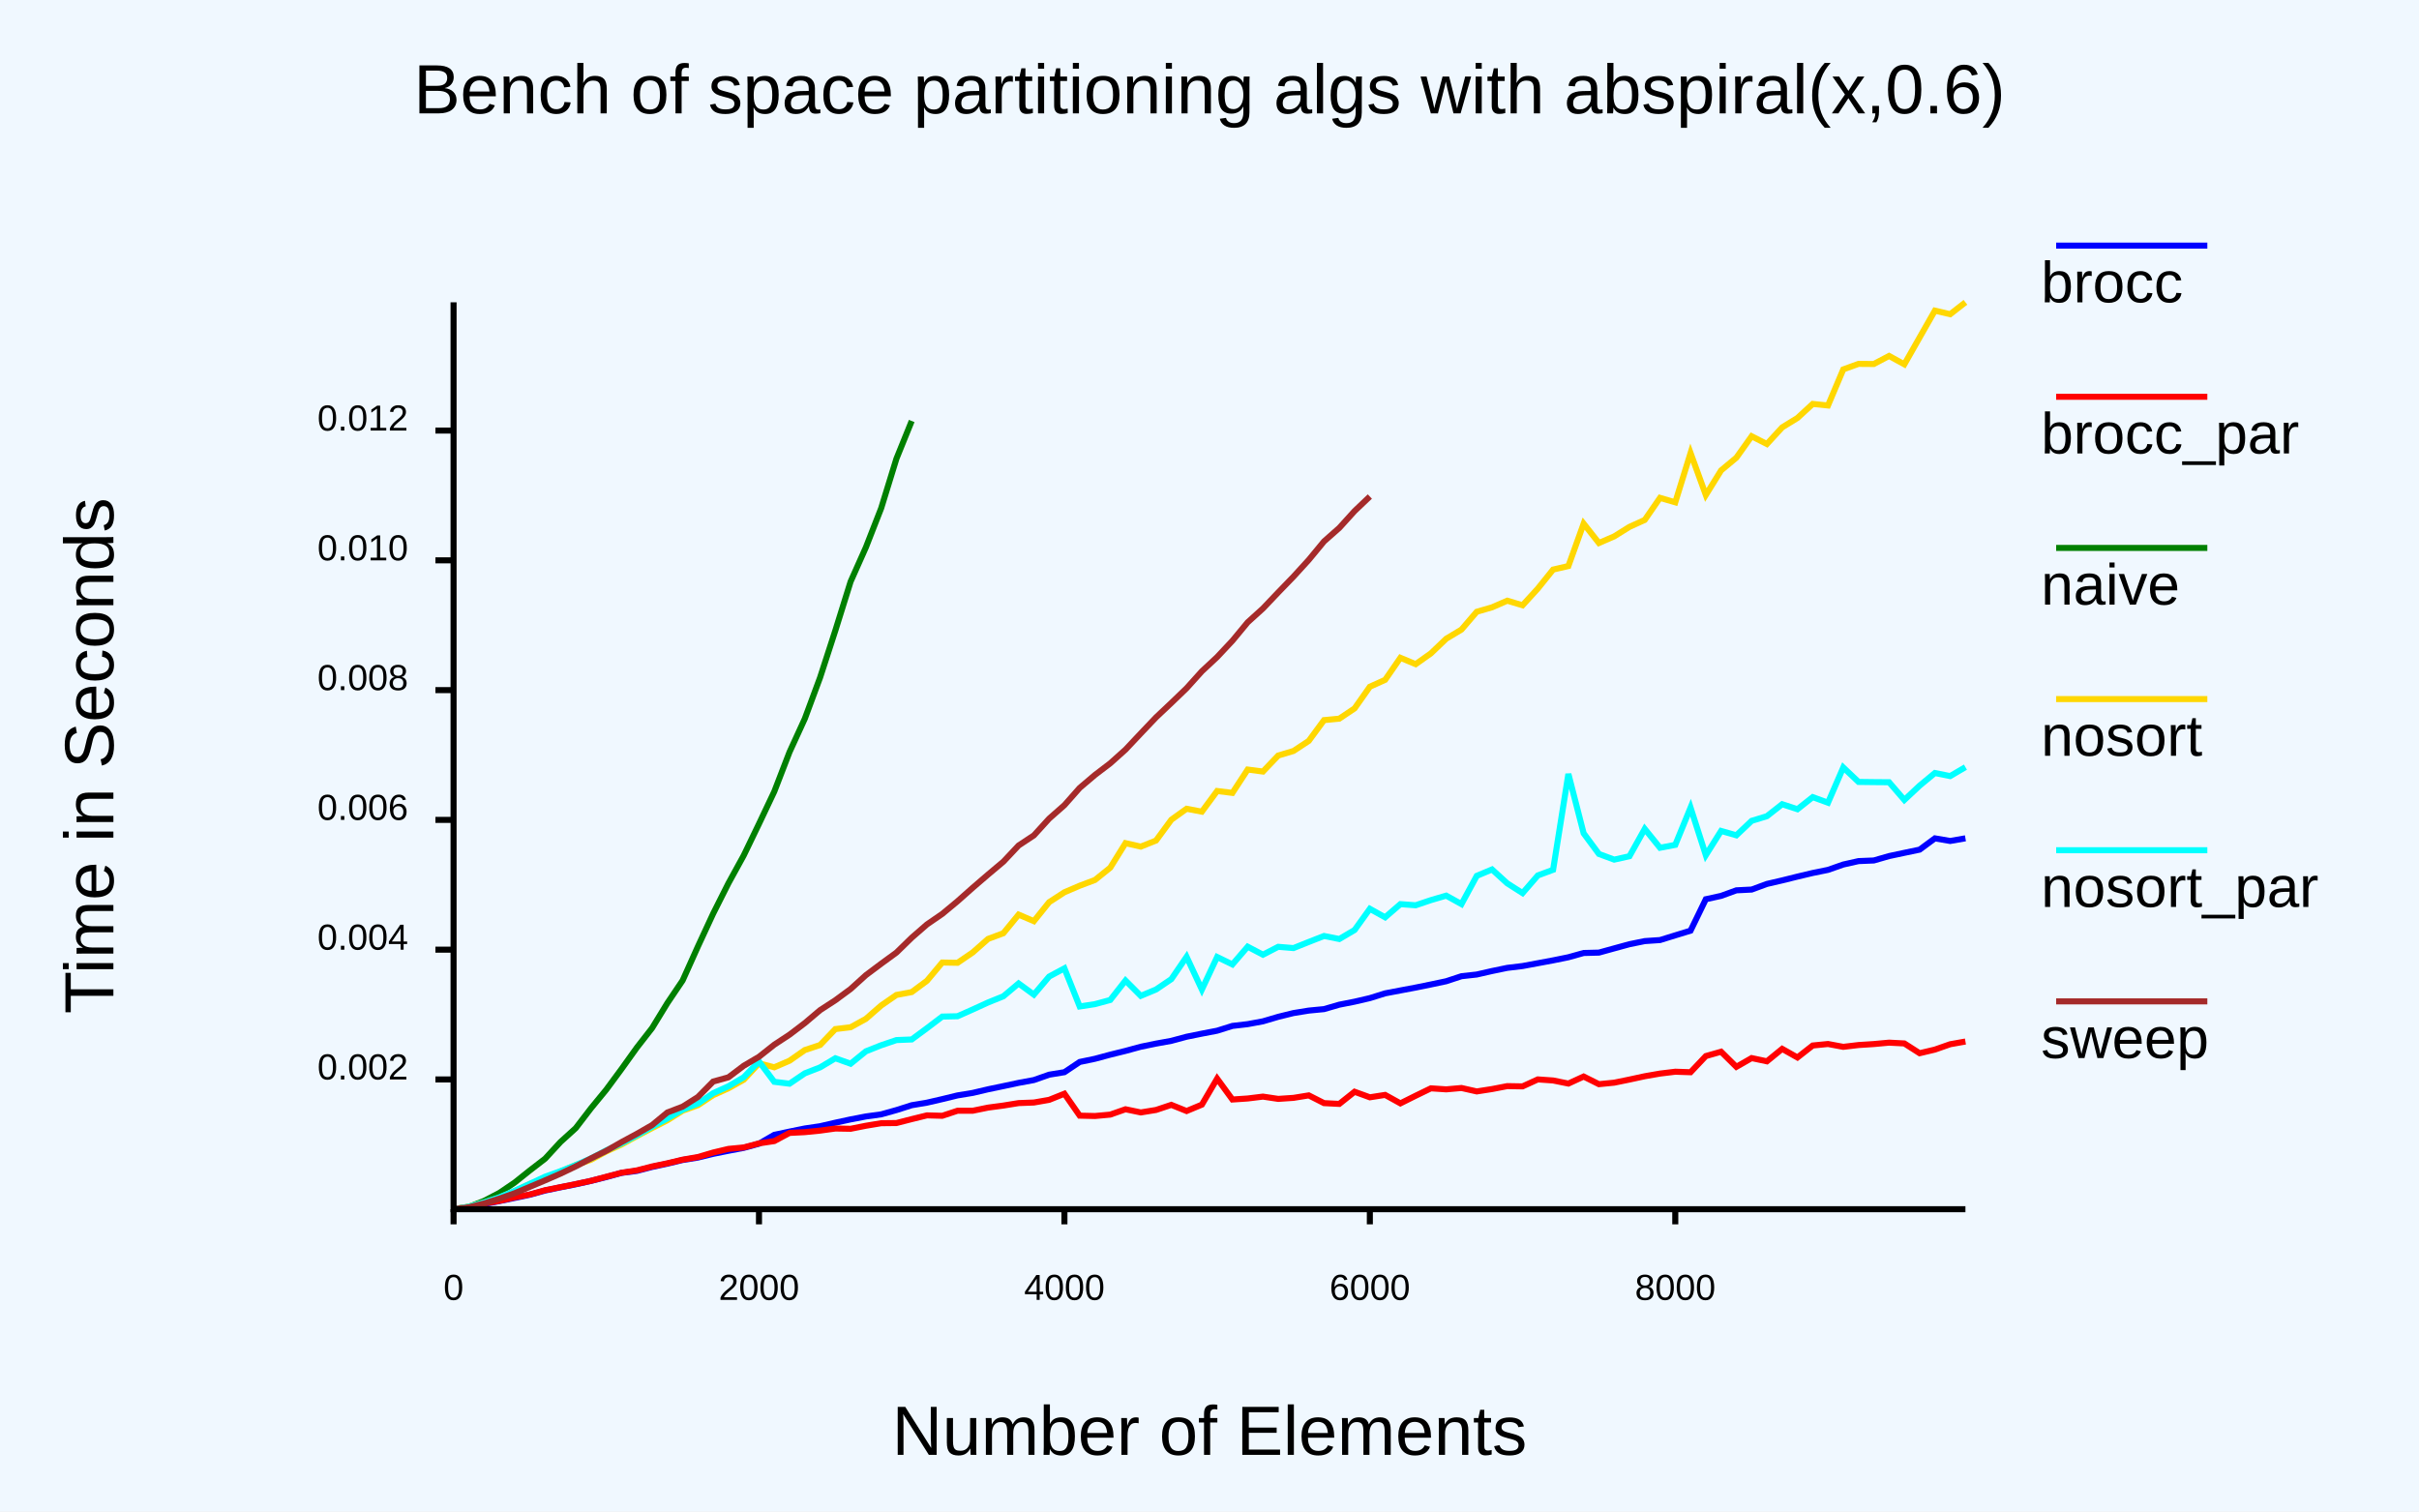
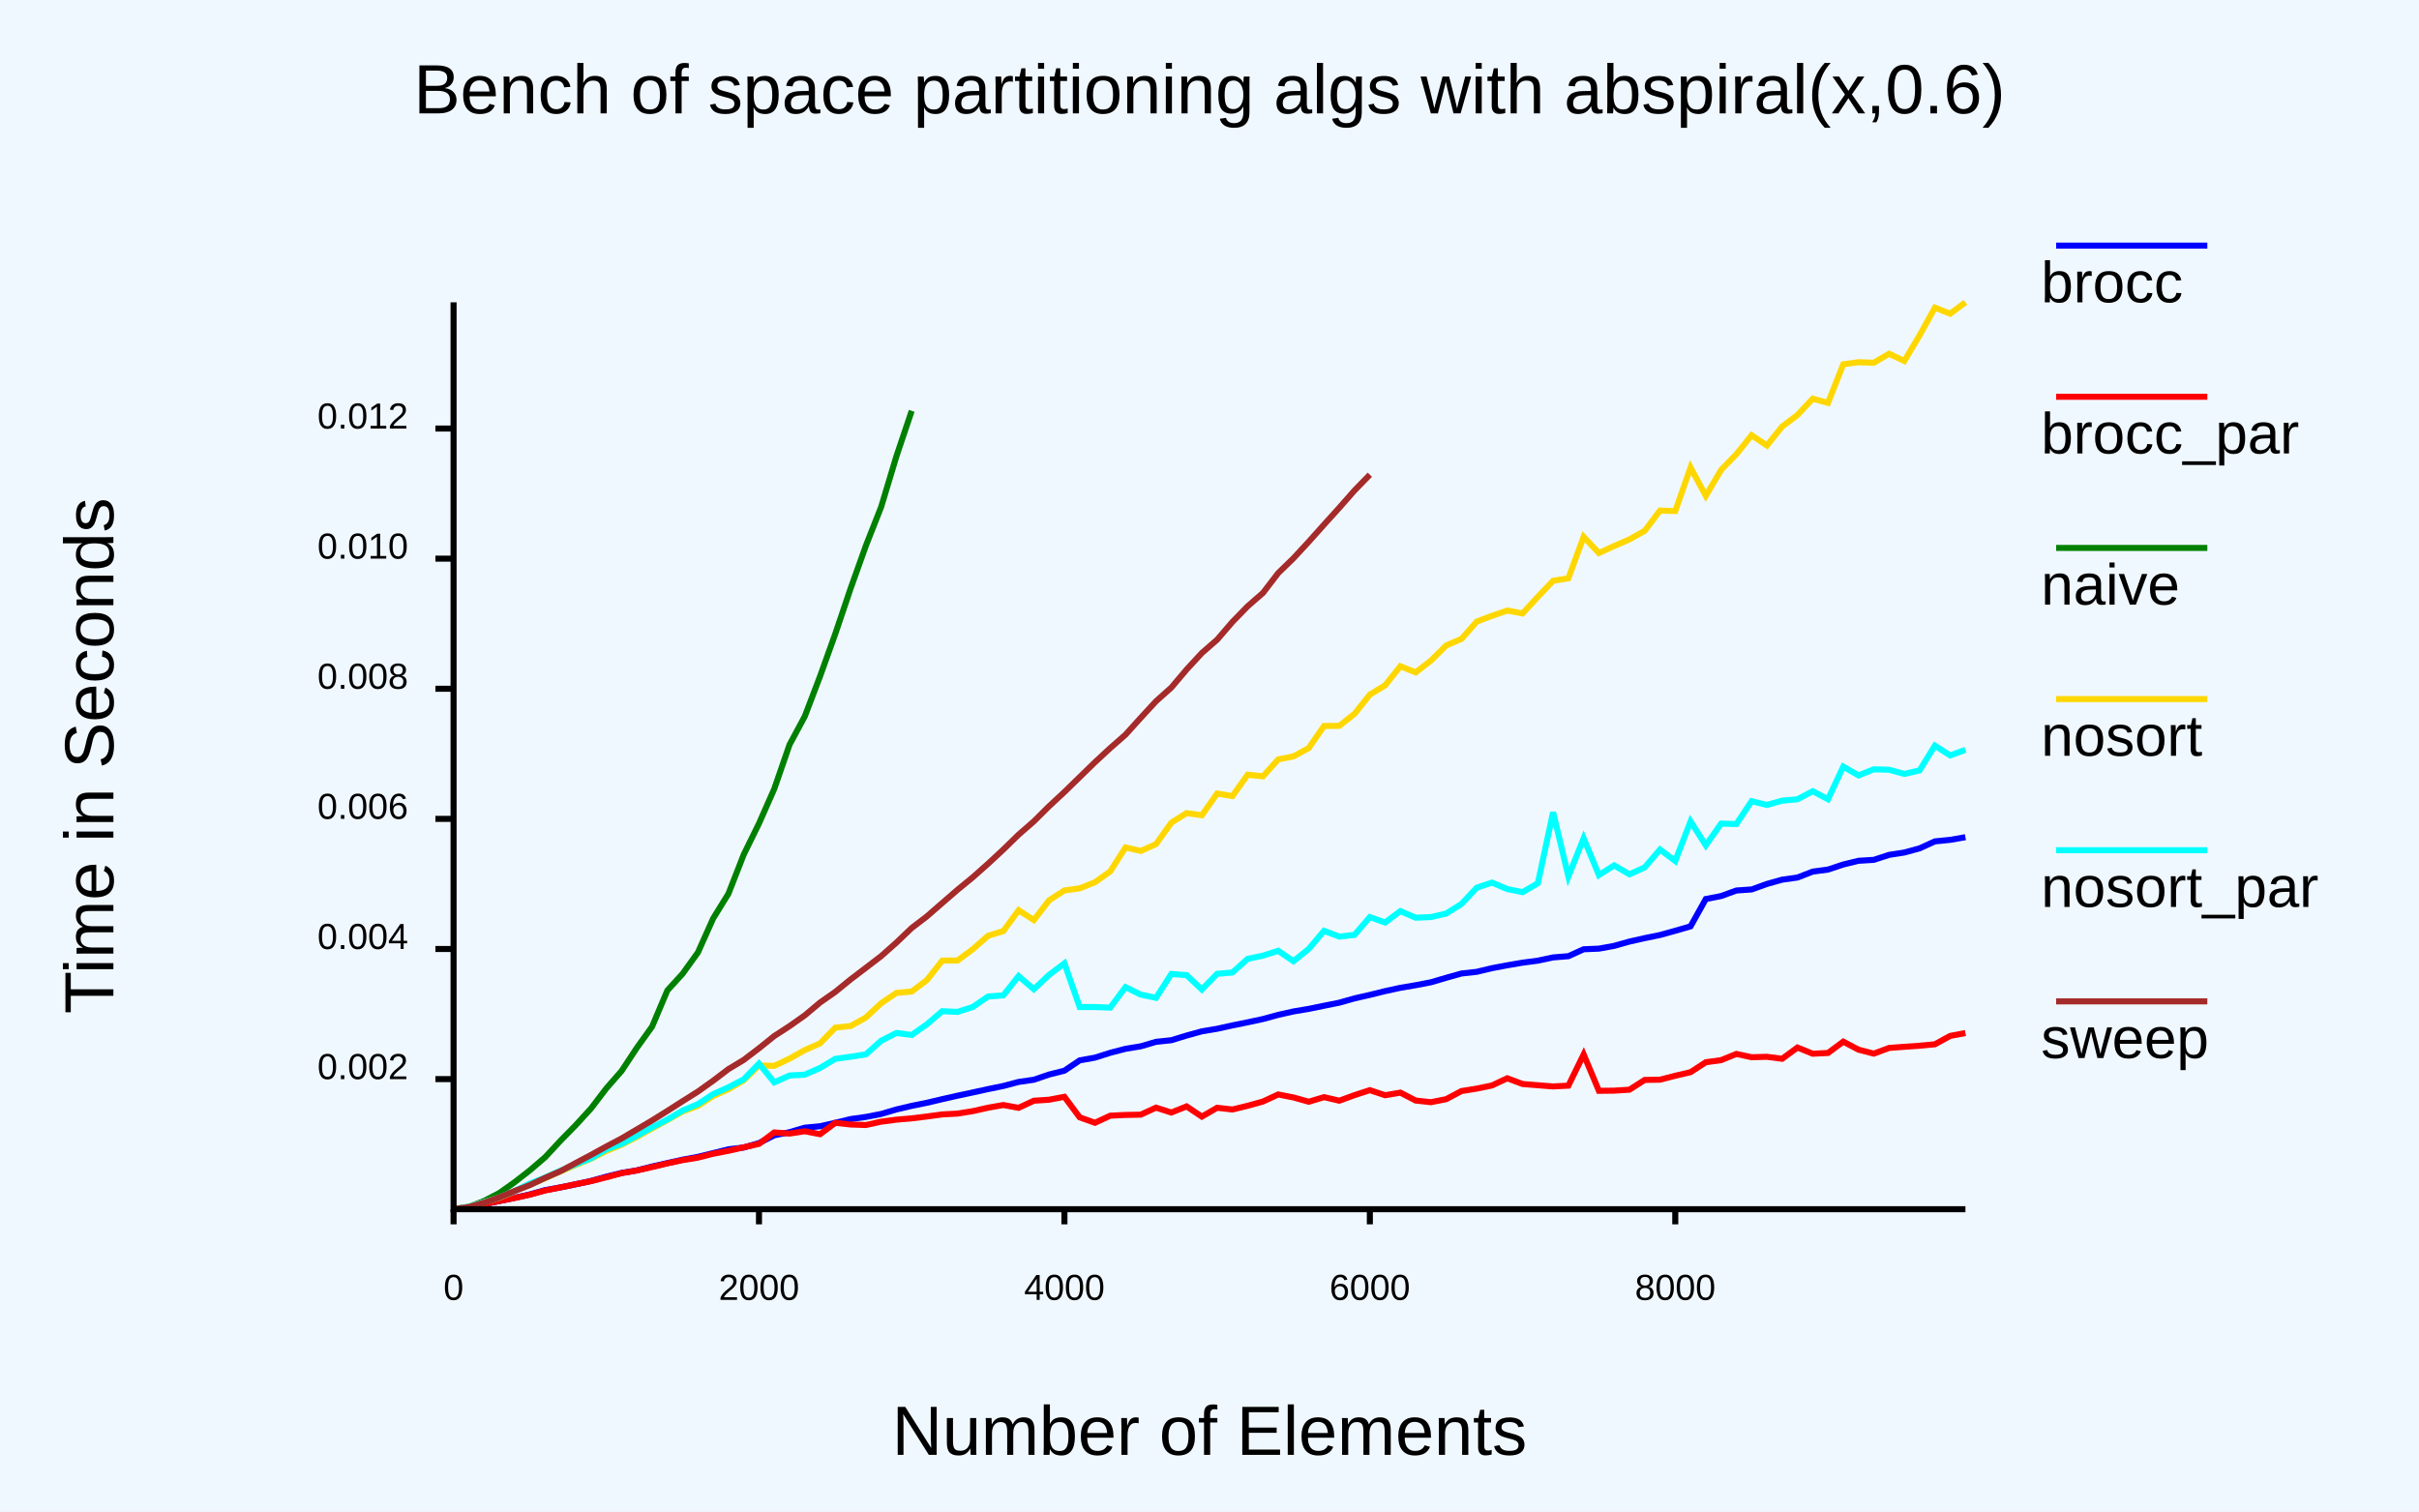
<svg xmlns="http://www.w3.org/2000/svg" class="poloto" width="800" height="500" viewBox="0 0 800 500">
  <style>.poloto {
                    font-family: "Arial";
                    stroke-width:2;
                    }
                    .poloto_text{fill: var(--poloto_fg_color,black);  }
                    .poloto_axis_lines{stroke: var(--poloto_fg_color,black);stoke-width:3;fill:none}
                    .poloto_background{fill: var(--poloto_bg_color,aliceblue); }
                    .poloto0stroke{stroke:  var(--poloto_color0,blue); }
                    .poloto1stroke{stroke:  var(--poloto_color1,red); }
                    .poloto2stroke{stroke:  var(--poloto_color2,green); }
                    .poloto3stroke{stroke:  var(--poloto_color3,gold); }
                    .poloto4stroke{stroke:  var(--poloto_color4,aqua); }
                    .poloto5stroke{stroke:  var(--poloto_color5,brown); }
                    .poloto6stroke{stroke:  var(--poloto_color6,lime); }
                    .poloto7stroke{stroke:  var(--poloto_color7,chocolate); }
                    .poloto0fill{fill:var(--poloto_color0,blue);}
                    .poloto1fill{fill:var(--poloto_color1,red);}
                    .poloto2fill{fill:var(--poloto_color2,green);}
                    .poloto3fill{fill:var(--poloto_color3,gold);}
                    .poloto4fill{fill:var(--poloto_color4,aqua);}
                    .poloto5fill{fill:var(--poloto_color5,brown);}
                    .poloto6fill{fill:var(--poloto_color6,lime);}
                    .poloto7fill{fill:var(--poloto_color7,chocolate);}</style>
  <rect class="poloto_background" fill="white" x="0" y="0" width="800" height="500" />
  <line class="poloto_axis_lines" stroke="black" x1="150" x2="150" y1="400" y2="405" />
  <text class="poloto_text" alignment-baseline="start" text-anchor="middle" x="150" y="430">0</text>
  <line class="poloto_axis_lines" stroke="black" x1="251.01" x2="251.01" y1="400" y2="405" />
  <text class="poloto_text" alignment-baseline="start" text-anchor="middle" x="251.01" y="430">2000</text>
  <line class="poloto_axis_lines" stroke="black" x1="352.02" x2="352.02" y1="400" y2="405" />
  <text class="poloto_text" alignment-baseline="start" text-anchor="middle" x="352.02" y="430">4000</text>
  <line class="poloto_axis_lines" stroke="black" x1="453.03" x2="453.03" y1="400" y2="405" />
  <text class="poloto_text" alignment-baseline="start" text-anchor="middle" x="453.03" y="430">6000</text>
  <line class="poloto_axis_lines" stroke="black" x1="554.04" x2="554.04" y1="400" y2="405" />
  <text class="poloto_text" alignment-baseline="start" text-anchor="middle" x="554.04" y="430">8000</text>
-   <line class="poloto_axis_lines" stroke="black" x1="150" x2="144" y1="357.072" y2="357.072" />
-   <text class="poloto_text" alignment-baseline="middle" text-anchor="end" x="135" y="357.072">0.002</text>
-   <line class="poloto_axis_lines" stroke="black" x1="150" x2="144" y1="314.143" y2="314.143" />
-   <text class="poloto_text" alignment-baseline="middle" text-anchor="end" x="135" y="314.143">0.004</text>
-   <line class="poloto_axis_lines" stroke="black" x1="150" x2="144" y1="271.214" y2="271.214" />
-   <text class="poloto_text" alignment-baseline="middle" text-anchor="end" x="135" y="271.214">0.006</text>
-   <line class="poloto_axis_lines" stroke="black" x1="150" x2="144" y1="228.285" y2="228.285" />
-   <text class="poloto_text" alignment-baseline="middle" text-anchor="end" x="135" y="228.285">0.008</text>
-   <line class="poloto_axis_lines" stroke="black" x1="150" x2="144" y1="185.356" y2="185.356" />
-   <text class="poloto_text" alignment-baseline="middle" text-anchor="end" x="135" y="185.356">0.010</text>
-   <line class="poloto_axis_lines" stroke="black" x1="150" x2="144" y1="142.427" y2="142.427" />
-   <text class="poloto_text" alignment-baseline="middle" text-anchor="end" x="135" y="142.427">0.012</text>
+   <line class="poloto_axis_lines" stroke="black" x1="150" x2="144" y1="356.961" y2="356.961" />
+   <text class="poloto_text" alignment-baseline="middle" text-anchor="end" x="135" y="356.961">0.002</text>
+   <line class="poloto_axis_lines" stroke="black" x1="150" x2="144" y1="313.92" y2="313.92" />
+   <text class="poloto_text" alignment-baseline="middle" text-anchor="end" x="135" y="313.92">0.004</text>
+   <line class="poloto_axis_lines" stroke="black" x1="150" x2="144" y1="270.879" y2="270.879" />
+   <text class="poloto_text" alignment-baseline="middle" text-anchor="end" x="135" y="270.879">0.006</text>
+   <line class="poloto_axis_lines" stroke="black" x1="150" x2="144" y1="227.839" y2="227.839" />
+   <text class="poloto_text" alignment-baseline="middle" text-anchor="end" x="135" y="227.839">0.008</text>
+   <line class="poloto_axis_lines" stroke="black" x1="150" x2="144" y1="184.798" y2="184.798" />
+   <text class="poloto_text" alignment-baseline="middle" text-anchor="end" x="135" y="184.798">0.010</text>
+   <line class="poloto_axis_lines" stroke="black" x1="150" x2="144" y1="141.757" y2="141.757" />
+   <text class="poloto_text" alignment-baseline="middle" text-anchor="end" x="135" y="141.757">0.012</text>
  <text class="poloto_text" alignment-baseline="middle" text-anchor="start" font-size="large" x="675" y="100">brocc</text>
  <line class="poloto0stroke" stroke="black" x1="680" x2="730" y1="81.25" y2="81.25" />
-   <polyline class="poloto0stroke" fill="none" stroke="black" points="150,399.982 155.051,399.377 160.101,398.292 165.152,397.31 170.202,396.266 175.253,395.194 180.303,393.811 185.354,392.751 190.404,391.754 195.455,390.63 200.505,389.368 205.556,387.979 210.606,387.329 215.657,386.014 220.707,384.932 225.758,383.718 230.808,382.918 235.859,381.686 240.909,380.667 245.96,379.711 251.01,378.326 256.061,375.401 261.111,374.318 266.162,373.291 271.212,372.546 276.263,371.379 281.313,370.288 286.364,369.317 291.414,368.621 296.465,367.208 301.515,365.599 306.566,364.751 311.616,363.585 316.667,362.354 321.717,361.522 326.768,360.33 331.818,359.282 336.869,358.208 341.919,357.275 346.97,355.498 352.02,354.673 357.071,351.293 362.121,350.239 367.172,348.879 372.222,347.633 377.273,346.255 382.323,345.218 387.374,344.302 392.424,342.944 397.475,341.921 402.525,340.951 407.576,339.368 412.626,338.78 417.677,337.848 422.727,336.356 427.778,335.114 432.828,334.296 437.879,333.807 442.929,332.341 447.98,331.346 453.03,330.172 458.081,328.595 463.131,327.632 468.182,326.683 473.232,325.654 478.283,324.587 483.333,322.925 488.384,322.363 493.434,321.21 498.485,320.164 503.535,319.559 508.586,318.623 513.636,317.681 518.687,316.654 523.737,315.243 528.788,315.114 533.838,313.719 538.889,312.338 543.939,311.308 548.99,310.966 554.04,309.404 559.091,307.861 564.141,297.46 569.192,296.35 574.242,294.515 579.293,294.261 584.343,292.402 589.394,291.23 594.444,289.974 599.495,288.776 604.545,287.749 609.596,285.98 614.646,284.848 619.697,284.639 624.747,283.184 629.798,282.111 634.848,281.056 639.899,277.325 644.949,278.186 650,277.306 " />
+   <polyline class="poloto0stroke" fill="none" stroke="black" points="150,399.977 155.051,399.342 160.101,398.325 165.152,397.29 170.202,396.227 175.253,395.099 180.303,393.672 185.354,392.78 190.404,391.754 195.455,390.649 200.505,389.238 205.556,387.995 210.606,387.158 215.657,385.877 220.707,384.736 225.758,383.615 230.808,382.683 235.859,381.44 240.909,380.184 245.96,379.591 251.01,378.129 256.061,375.538 261.111,374.515 266.162,373.032 271.212,372.556 276.263,371.409 281.313,370.181 286.364,369.472 291.414,368.49 296.465,366.998 301.515,365.809 306.566,364.789 311.616,363.592 316.667,362.448 321.717,361.375 326.768,360.266 331.818,359.232 336.869,357.898 341.919,357.167 346.97,355.443 352.02,354.178 357.071,350.766 362.121,349.862 367.172,348.254 372.222,346.942 377.273,346.109 382.323,344.63 387.374,344.097 392.424,342.552 397.475,341.156 402.525,340.311 407.576,339.195 412.626,338.174 417.677,337.093 422.727,335.713 427.778,334.577 432.828,333.729 437.879,332.693 442.929,331.681 447.98,330.252 453.03,329.105 458.081,327.856 463.131,326.756 468.182,325.903 473.232,324.93 478.283,323.445 483.333,322.027 488.384,321.471 493.434,320.263 498.485,319.31 503.535,318.445 508.586,317.784 513.636,316.705 518.687,316.301 523.737,314.012 528.788,313.802 533.838,312.884 538.889,311.462 543.939,310.327 548.99,309.292 554.04,307.893 559.091,306.432 564.141,297.388 569.192,296.411 574.242,294.574 579.293,294.222 584.343,292.409 589.394,290.988 594.444,290.283 599.495,288.324 604.545,287.647 609.596,285.972 614.646,284.741 619.697,284.432 624.747,282.784 629.798,282.004 634.848,280.628 639.899,278.324 644.949,277.818 650,276.939 " />
  <text class="poloto_text" alignment-baseline="middle" text-anchor="start" font-size="large" x="675" y="150">brocc_par</text>
  <line class="poloto1stroke" stroke="black" x1="680" x2="730" y1="131.25" y2="131.25" />
-   <polyline class="poloto1stroke" fill="none" stroke="black" points="150,399.957 155.051,399.27 160.101,398.092 165.152,397.252 170.202,396.086 175.253,395.113 180.303,393.704 185.354,392.701 190.404,391.676 195.455,390.613 200.505,389.264 205.556,387.937 210.606,387.16 215.657,385.861 220.707,384.808 225.758,383.613 230.808,382.74 235.859,381.247 240.909,380.047 245.96,379.568 251.01,378.223 256.061,377.46 261.111,374.762 266.162,374.506 271.212,374.001 276.263,373.307 281.313,373.394 286.364,372.391 291.414,371.55 296.465,371.491 301.515,370.198 306.566,368.958 311.616,369.095 316.667,367.428 321.717,367.419 326.768,366.389 331.818,365.715 336.869,364.895 341.919,364.706 346.97,363.824 352.02,361.799 357.071,369.051 362.121,369.168 367.172,368.706 372.222,366.937 377.273,367.986 382.323,367.167 387.374,365.48 392.424,367.518 397.475,365.41 402.525,356.805 407.576,363.711 412.626,363.373 417.677,362.751 422.727,363.507 427.778,363.166 432.828,362.346 437.879,364.908 442.929,365.165 447.98,361.145 453.03,362.983 458.081,362.186 463.131,364.984 468.182,362.461 473.232,360.012 478.283,360.351 483.333,359.903 488.384,361.039 493.434,360.252 498.485,359.281 503.535,359.367 508.586,357.062 513.636,357.415 518.687,358.437 523.737,356.112 528.788,358.636 533.838,358.141 538.889,357.109 543.939,356.015 548.99,355.132 554.04,354.518 559.091,354.686 564.141,349.342 569.192,347.908 574.242,352.904 579.293,350.008 584.343,351.078 589.394,346.96 594.444,349.806 599.495,345.846 604.545,345.346 609.596,346.29 614.646,345.691 619.697,345.366 624.747,344.903 629.798,345.164 634.848,348.396 639.899,347.199 644.949,345.427 650,344.53 " />
+   <polyline class="poloto1stroke" fill="none" stroke="black" points="150,399.966 155.051,399.315 160.101,398.287 165.152,397.284 170.202,396.279 175.253,395.183 180.303,393.803 185.354,392.783 190.404,391.736 195.455,390.714 200.505,389.452 205.556,388.073 210.606,387.193 215.657,386.052 220.707,384.842 225.758,383.762 230.808,382.938 235.859,381.641 240.909,380.68 245.96,379.518 251.01,378.393 256.061,374.606 261.111,374.975 266.162,374.206 271.212,375.184 276.263,371.429 281.313,371.976 286.364,372.146 291.414,371.04 296.465,370.379 301.515,369.945 306.566,369.329 311.616,368.638 316.667,368.373 321.717,367.559 326.768,366.423 331.818,365.536 336.869,366.458 341.919,364.112 346.97,363.779 352.02,362.818 357.071,369.607 362.121,371.41 367.172,369.063 372.222,368.816 377.273,368.721 382.323,366.401 387.374,368.021 392.424,365.99 397.475,369.368 402.525,366.444 407.576,367.012 412.626,365.785 417.677,364.38 422.727,362.039 427.778,363.033 432.828,364.444 437.879,362.927 442.929,364.104 447.98,362.26 453.03,360.616 458.081,362.296 463.131,361.435 468.182,364.049 473.232,364.599 478.283,363.596 483.333,360.915 488.384,360.108 493.434,359.059 498.485,356.689 503.535,358.583 508.586,358.992 513.636,359.386 518.687,359.126 523.737,348.799 528.788,360.84 533.838,360.78 538.889,360.464 543.939,357.236 548.99,357.153 554.04,355.851 559.091,354.672 564.141,351.383 569.192,350.689 574.242,348.636 579.293,349.723 584.343,349.587 589.394,350.227 594.444,346.518 599.495,348.56 604.545,348.315 609.596,344.575 614.646,347.223 619.697,348.535 624.747,346.65 629.798,346.275 634.848,345.922 639.899,345.444 644.949,342.674 650,341.718 " />
  <text class="poloto_text" alignment-baseline="middle" text-anchor="start" font-size="large" x="675" y="200">naive</text>
  <line class="poloto2stroke" stroke="black" x1="680" x2="730" y1="181.25" y2="181.25" />
-   <polyline class="poloto2stroke" fill="none" stroke="black" points="150,400 155.051,399.211 160.101,397.242 165.152,394.606 170.202,391.188 175.253,387.156 180.303,383.261 185.354,377.766 190.404,373.184 195.455,366.598 200.505,360.448 205.556,353.604 210.606,346.555 215.657,340.072 220.707,331.819 225.758,324.33 230.808,313.099 235.859,302.202 240.909,292.172 245.96,282.978 251.01,272.516 256.061,261.853 261.111,248.77 266.162,237.739 271.212,224.129 276.263,208.565 281.313,192.387 286.364,181.05 291.414,168.125 296.465,151.731 301.515,139.264 " />
+   <polyline class="poloto2stroke" fill="none" stroke="black" points="150,400 155.051,399.214 160.101,397.254 165.152,394.632 170.202,391.056 175.253,387.118 180.303,382.788 185.354,377.343 190.404,372.196 195.455,366.668 200.505,360.054 205.556,354.279 210.606,346.626 215.657,339.585 220.707,327.634 225.758,322.098 230.808,315.076 235.859,303.803 240.909,295.627 245.96,282.686 251.01,272.393 256.061,260.951 261.111,246.341 266.162,236.945 271.212,223.692 276.263,209.599 281.313,194.655 286.364,180.504 291.414,167.675 296.465,150.912 301.515,135.907 " />
  <text class="poloto_text" alignment-baseline="middle" text-anchor="start" font-size="large" x="675" y="250">nosort</text>
  <line class="poloto3stroke" stroke="black" x1="680" x2="730" y1="231.25" y2="231.25" />
-   <polyline class="poloto3stroke" fill="none" stroke="black" points="150,399.984 155.051,399.142 160.101,397.775 165.152,396.184 170.202,393.971 175.253,391.651 180.303,389.944 185.354,387.537 190.404,385.39 195.455,383.639 200.505,380.894 205.556,378.591 210.606,375.827 215.657,373.153 220.707,370.58 225.758,367.415 230.808,365.606 235.859,362.268 240.909,359.998 245.96,357.164 251.01,351.75 256.061,353.056 261.111,350.879 266.162,347.35 271.212,345.681 276.263,340.41 281.313,339.808 286.364,337.023 291.414,332.616 296.465,329.12 301.515,328.174 306.566,324.428 311.616,318.396 316.667,318.485 321.717,315.041 326.768,310.586 331.818,308.71 336.869,302.546 341.919,304.714 346.97,298.429 352.02,295.157 357.071,292.99 362.121,291.093 367.172,287.029 372.222,278.906 377.273,280.056 382.323,278.04 387.374,271.16 392.424,267.538 397.475,268.498 402.525,261.657 407.576,262.287 412.626,254.566 417.677,255.223 422.727,249.925 427.778,248.412 432.828,245.081 437.879,238.21 442.929,237.728 447.98,234.338 453.03,227.166 458.081,224.892 463.131,217.598 468.182,219.699 473.232,216.125 478.283,211.291 483.333,208.254 488.384,202.367 493.434,200.903 498.485,198.705 503.535,200.221 508.586,194.692 513.636,188.412 518.687,187.248 523.737,173.211 528.788,179.621 533.838,177.437 538.889,174.286 543.939,171.993 548.99,164.688 554.04,166.166 559.091,149.859 564.141,163.74 569.192,155.606 574.242,151.397 579.293,144.314 584.343,146.878 589.394,141.37 594.444,138.267 599.495,133.617 604.545,134.13 609.596,122.195 614.646,120.367 619.697,120.408 624.747,117.745 629.798,120.513 634.848,111.627 639.899,102.759 644.949,103.94 650,100 " />
+   <polyline class="poloto3stroke" fill="none" stroke="black" points="150,399.988 155.051,399.162 160.101,397.703 165.152,396.167 170.202,394.048 175.253,391.732 180.303,389.765 185.354,387.485 190.404,385.388 195.455,383.319 200.505,380.743 205.556,378.685 210.606,376.093 215.657,373.292 220.707,370.535 225.758,367.7 230.808,365.82 235.859,362.564 240.909,360.309 245.96,357.397 251.01,352.432 256.061,352.571 261.111,350.198 266.162,347.363 271.212,345.126 276.263,339.931 281.313,339.405 286.364,336.588 291.414,331.867 296.465,328.442 301.515,328.001 306.566,324.173 311.616,317.75 316.667,317.735 321.717,313.99 326.768,309.56 331.818,307.99 336.869,301.111 341.919,304.353 346.97,297.791 352.02,294.55 357.071,293.853 362.121,291.84 367.172,288.243 372.222,280.341 377.273,281.482 382.323,279.226 387.374,272.148 392.424,268.972 397.475,269.687 402.525,262.508 407.576,263.351 412.626,256.264 417.677,256.806 422.727,251.215 427.778,250.208 432.828,247.446 437.879,240.149 442.929,240.107 447.98,236.115 453.03,229.777 458.081,226.7 463.131,220.391 468.182,222.431 473.232,218.519 478.283,213.512 483.333,211.355 488.384,205.614 493.434,203.72 498.485,201.961 503.535,202.928 508.586,197.424 513.636,192.123 518.687,191.296 523.737,177.57 528.788,182.948 533.838,180.612 538.889,178.422 543.939,175.586 548.99,168.88 554.04,169.053 559.091,154.648 564.141,164.021 569.192,155.455 574.242,150.254 579.293,143.972 584.343,147.37 589.394,141.092 594.444,137.291 599.495,131.892 604.545,133.284 609.596,120.503 614.646,119.815 619.697,119.989 624.747,117.018 629.798,119.408 634.848,110.92 639.899,101.774 644.949,103.775 650,100 " />
  <text class="poloto_text" alignment-baseline="middle" text-anchor="start" font-size="large" x="675" y="300">nosort_par</text>
  <line class="poloto4stroke" stroke="black" x1="680" x2="730" y1="281.25" y2="281.25" />
-   <polyline class="poloto4stroke" fill="none" stroke="black" points="150,399.981 155.051,399.162 160.101,397.767 165.152,396.07 170.202,393.917 175.253,391.579 180.303,389.225 185.354,387.418 190.404,385.395 195.455,383.181 200.505,380.536 205.556,378.203 210.606,375.567 215.657,372.727 220.707,369.982 225.758,367.084 230.808,365.065 235.859,361.611 240.909,359.333 245.96,356.356 251.01,351.121 256.061,357.855 261.111,358.478 266.162,355.051 271.212,353.083 276.263,350.067 281.313,351.871 286.364,347.769 291.414,345.763 296.465,344.05 301.515,343.848 306.566,340.111 311.616,336.277 316.667,336.166 321.717,333.92 326.768,331.614 331.818,329.572 336.869,325.323 341.919,329.012 346.97,323.035 352.02,320.317 357.071,332.938 362.121,332.161 367.172,330.788 372.222,324.348 377.273,329.424 382.323,327.315 387.374,323.893 392.424,316.512 397.475,327.331 402.525,316.569 407.576,319.025 412.626,313.161 417.677,315.808 422.727,313.199 427.778,313.617 432.828,311.594 437.879,309.618 442.929,310.619 447.98,307.642 453.03,300.628 458.081,303.441 463.131,299.083 468.182,299.458 473.232,297.751 478.283,296.271 483.333,299.067 488.384,289.731 493.434,287.61 498.485,292.215 503.535,295.43 508.586,289.589 513.636,287.718 518.687,256.019 523.737,275.656 528.788,282.484 533.838,284.358 538.889,283.233 543.939,274.192 548.99,280.434 554.04,279.475 559.091,267.156 564.141,282.888 569.192,274.867 574.242,276.315 579.293,271.532 584.343,269.99 589.394,266.03 594.444,267.681 599.495,263.685 604.545,265.526 609.596,253.869 614.646,258.655 619.697,258.718 624.747,258.758 629.798,264.617 634.848,259.89 639.899,255.708 644.949,256.726 650,253.763 " />
+   <polyline class="poloto4stroke" fill="none" stroke="black" points="150,399.983 155.051,399.156 160.101,397.702 165.152,396.117 170.202,393.973 175.253,391.526 180.303,389.5 185.354,387.24 190.404,385.156 195.455,383.15 200.505,380.208 205.556,378.407 210.606,375.734 215.657,372.931 220.707,370.341 225.758,367.351 230.808,365.25 235.859,361.933 240.909,359.681 245.96,357.039 251.01,351.843 256.061,358.044 261.111,355.764 266.162,355.486 271.212,353.276 276.263,350.257 281.313,349.556 286.364,348.766 291.414,344.267 296.465,341.703 301.515,342.359 306.566,338.808 311.616,334.495 316.667,334.73 321.717,333.103 326.768,329.643 331.818,329.26 336.869,322.891 341.919,327.229 346.97,322.474 352.02,318.665 357.071,333.115 362.121,333.121 367.172,333.316 372.222,326.538 377.273,329.008 382.323,330.073 387.374,322.185 392.424,322.564 397.475,327.311 402.525,322.134 407.576,321.701 412.626,317.184 417.677,316.126 422.727,314.523 427.778,317.957 432.828,313.894 437.879,307.902 442.929,309.826 447.98,309.238 453.03,303.364 458.081,305.161 463.131,301.39 468.182,303.568 473.232,303.364 478.283,302.189 483.333,299.03 488.384,293.648 493.434,291.95 498.485,294.106 503.535,295.115 508.586,292.19 513.636,268.669 518.687,289.939 523.737,277.292 528.788,289.476 533.838,286.265 538.889,289.22 543.939,286.918 548.99,281.016 554.04,284.807 559.091,271.707 564.141,279.633 569.192,272.444 574.242,272.587 579.293,265.032 584.343,266.271 589.394,264.852 594.444,264.404 599.495,261.722 604.545,264.362 609.596,253.601 614.646,256.495 619.697,254.482 624.747,254.634 629.798,256.008 634.848,254.839 639.899,246.655 644.949,249.895 650,248.029 " />
  <text class="poloto_text" alignment-baseline="middle" text-anchor="start" font-size="large" x="675" y="350">sweep</text>
  <line class="poloto5stroke" stroke="black" x1="680" x2="730" y1="331.25" y2="331.25" />
-   <polyline class="poloto5stroke" fill="none" stroke="black" points="150,399.965 155.051,399.369 160.101,398.096 165.152,396.503 170.202,394.715 175.253,392.577 180.303,390.447 185.354,388.24 190.404,385.828 195.455,383.19 200.505,380.684 205.556,377.793 210.606,375.068 215.657,372.167 220.707,368.001 225.758,366.07 230.808,362.879 235.859,357.765 240.909,356.363 245.96,352.548 251.01,349.576 256.061,345.58 261.111,342.262 266.162,338.429 271.212,334.154 276.263,330.872 281.313,327.149 286.364,322.573 291.414,318.791 296.465,315.106 301.515,310.185 306.566,305.785 311.616,302.318 316.667,298.123 321.717,293.638 326.768,289.293 331.818,285.047 336.869,279.681 341.919,276.342 346.97,270.793 352.02,266.343 357.071,260.632 362.121,256.346 367.172,252.498 372.222,247.969 377.273,242.604 382.323,237.294 387.374,232.527 392.424,227.664 397.475,222.056 402.525,217.348 407.576,211.96 412.626,205.853 417.677,201.279 422.727,195.961 427.778,190.744 432.828,185.203 437.879,179.087 442.929,174.623 447.98,169.05 453.03,164.244 " />
+   <polyline class="poloto5stroke" fill="none" stroke="black" points="150,399.969 155.051,399.29 160.101,397.838 165.152,396.084 170.202,393.976 175.253,392.02 180.303,389.627 185.354,387.424 190.404,384.72 195.455,382.038 200.505,379.253 205.556,376.598 210.606,373.618 215.657,370.632 220.707,367.49 225.758,364.26 230.808,361.083 235.859,357.485 240.909,353.648 245.96,350.613 251.01,346.763 256.061,342.708 261.111,339.431 266.162,335.865 271.212,331.625 276.263,328.092 281.313,323.981 286.364,320.139 291.414,316.276 296.465,311.795 301.515,306.969 306.566,303.108 311.616,298.701 316.667,294.334 321.717,290.195 326.768,285.707 331.818,281.022 336.869,276.094 341.919,271.692 346.97,266.673 352.02,261.982 357.071,257.056 362.121,252.139 367.172,247.46 372.222,243.028 377.273,237.428 382.323,231.957 387.374,227.447 392.424,221.479 397.475,216.009 402.525,211.599 407.576,205.733 412.626,200.544 417.677,196.141 422.727,189.563 427.778,184.654 432.828,179.186 437.879,173.535 442.929,167.956 447.98,162.218 453.03,157.033 " />
  <text class="poloto_text" alignment-baseline="start" text-anchor="middle" font-size="x-large" x="400" y="37.5">Bench of space partitioning algs with abspiral(x,0.6)</text>
  <text class="poloto_text" alignment-baseline="start" text-anchor="middle" font-size="x-large" x="400" y="481.25">Number of Elements</text>
  <text class="poloto_text" alignment-baseline="start" text-anchor="middle" font-size="x-large" transform="rotate(-90,37.5,250)" x="37.5" y="250">Time in Seconds</text>
  <path stroke="black" fill="none" class="poloto_axis_lines" d=" M 150 100 L 150 400 L 650 400" />
</svg>
